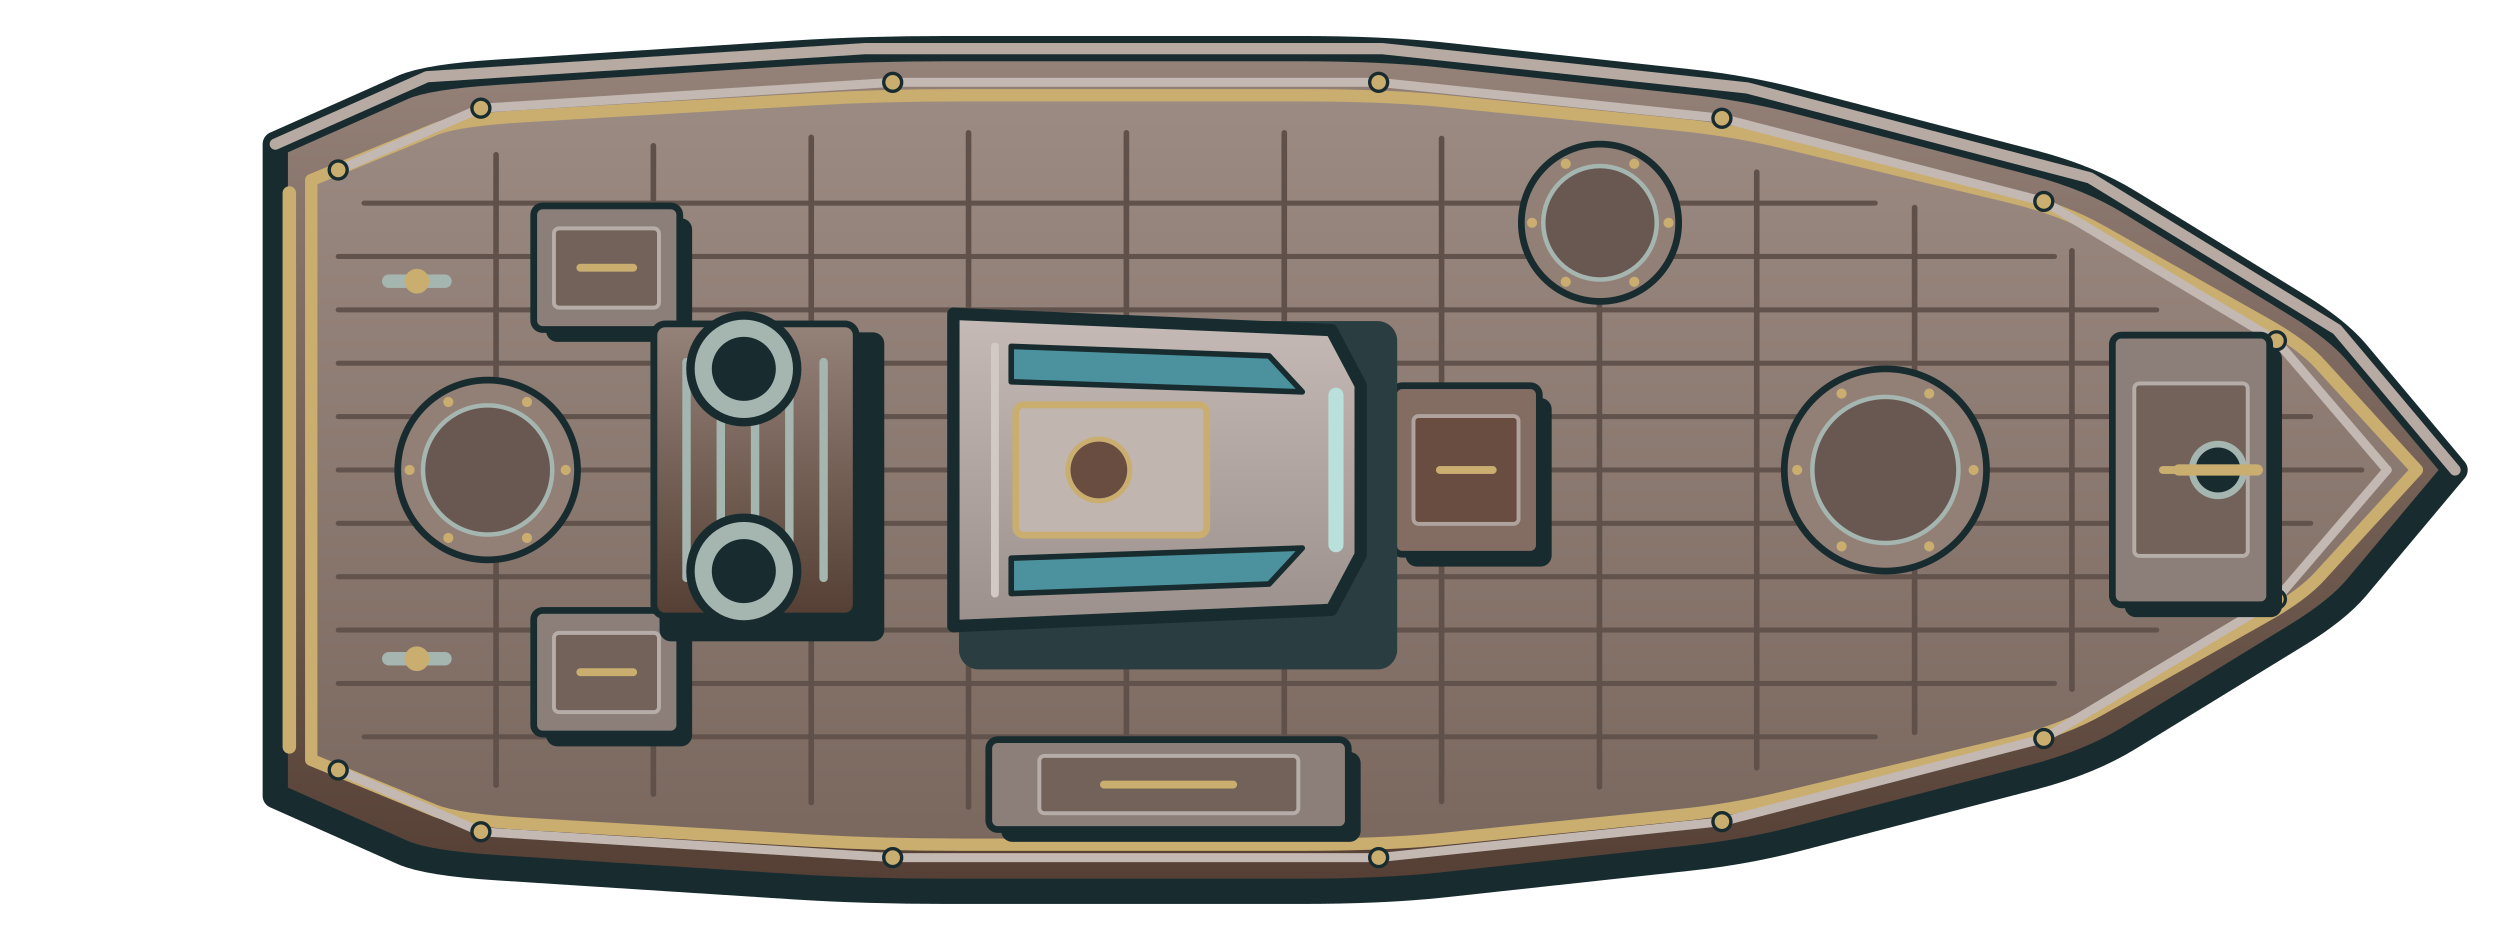
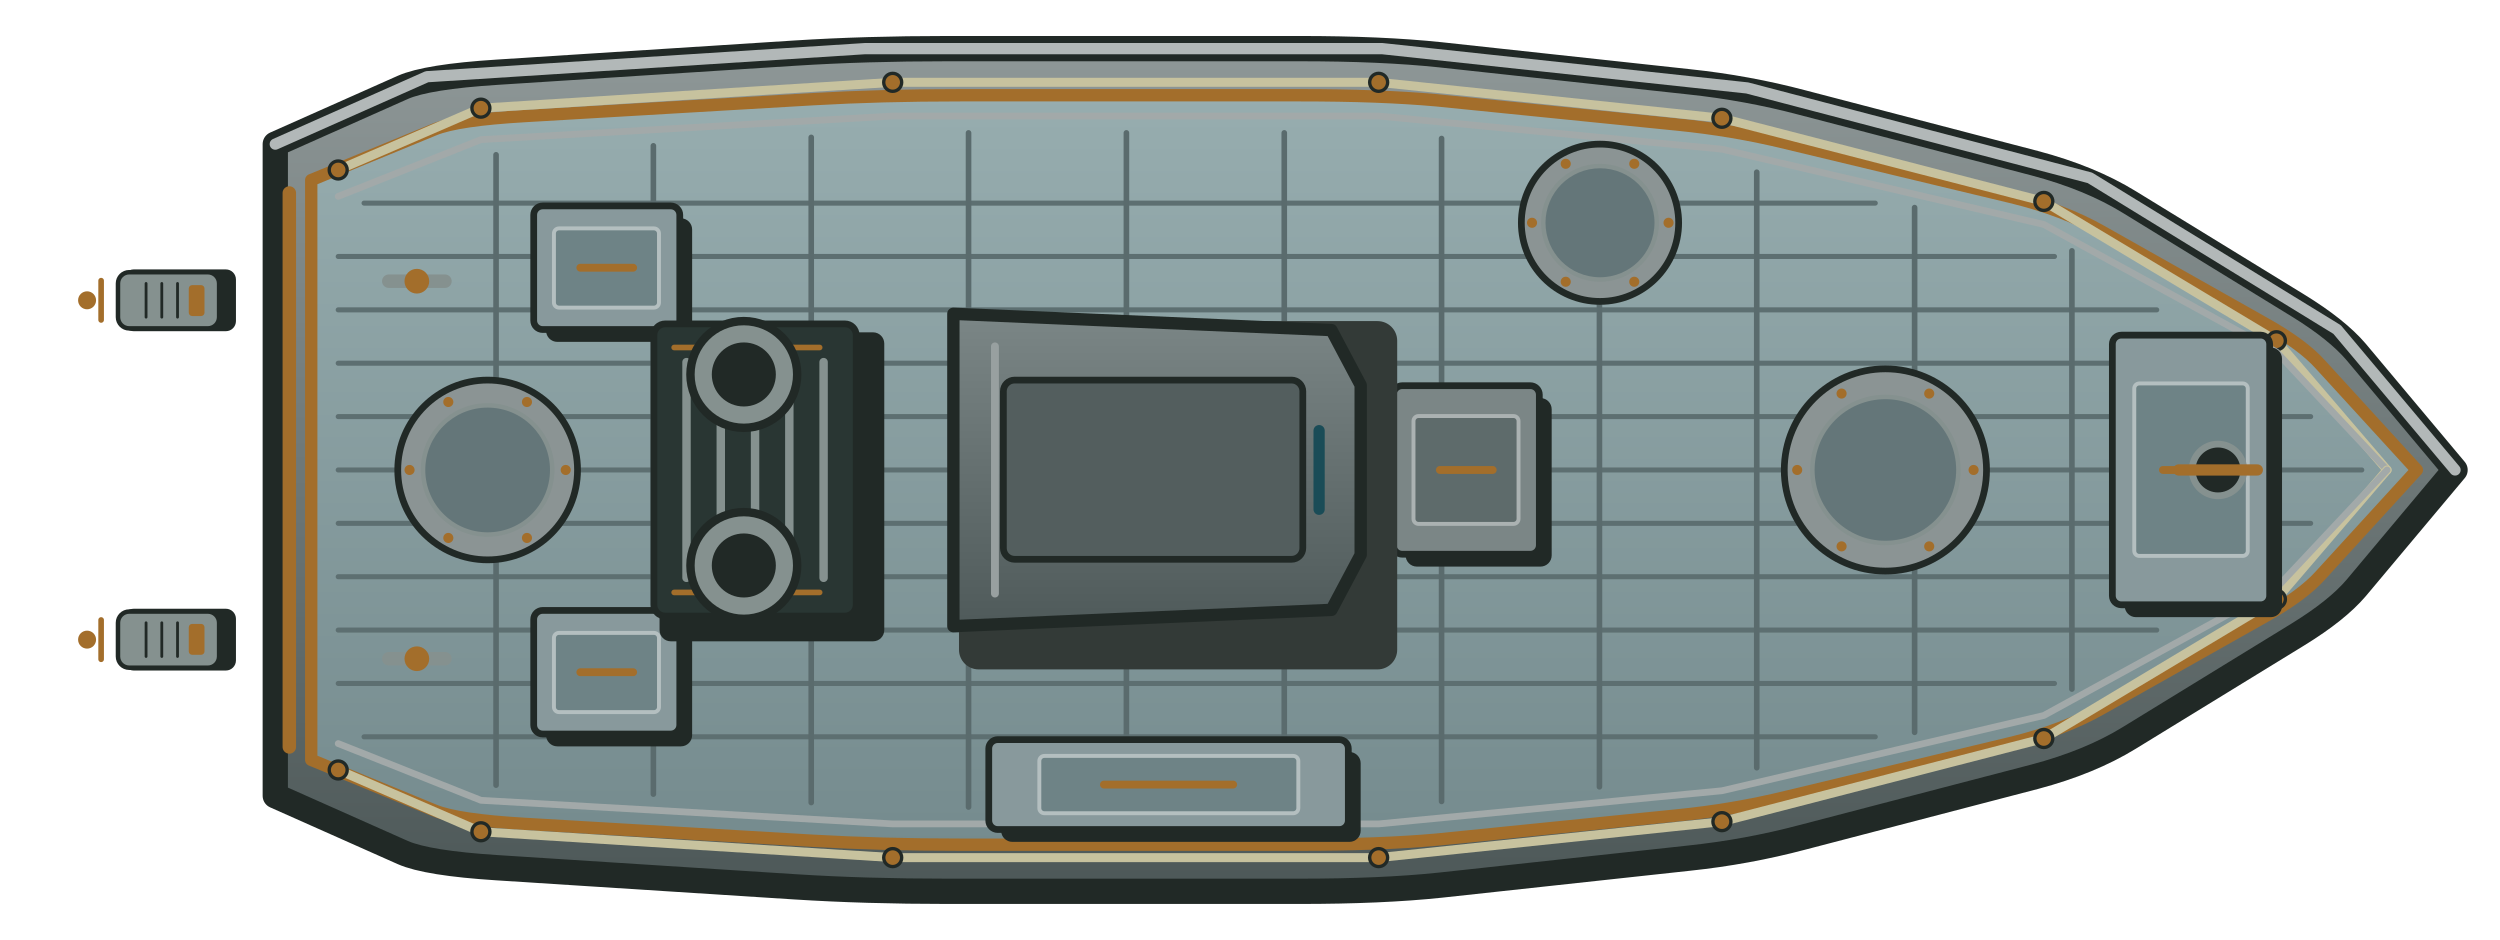
<svg xmlns="http://www.w3.org/2000/svg" width="641" height="241" viewBox="-2.36 -0.835 4.45 1.67">
  <defs>
    <linearGradient id="paint" x1="0" y1="0" x2="0" y2="1" gradientUnits="objectBoundingBox">
-       <stop stop-color="#958279" />
-       <stop offset="1" stop-color="#553f34" />
+       <stop stop-color="#8e9797" />
+       <stop offset="1" stop-color="#4d5858" />
    </linearGradient>
  </defs>
  <defs>
    <linearGradient id="deck" x1="0" y1="0" x2="0" y2="1" gradientUnits="objectBoundingBox">
-       <stop stop-color="#9c8b82" />
-       <stop offset="1" stop-color="#7a685f" />
+       <stop stop-color="#97adaf" />
+       <stop offset="1" stop-color="#758b8e" />
    </linearGradient>
  </defs>
+   <path d="M-1.87,-0.58 L-1.643,-0.681 Q-1.6,-0.7 -1.475,-0.708 L-0.945,-0.742 Q-0.82,-0.75 -0.673,-0.75 L-0.047,-0.75 Q0.1,-0.75 0.204,-0.739 L0.646,-0.691 Q0.75,-0.68 0.848,-0.654 L1.262,-0.546 Q1.36,-0.52 1.43,-0.477 L1.73,-0.293 Q1.8,-0.25 1.834,-0.21 L2.01,0 L1.834,0.21 Q1.8,0.25 1.73,0.293 L1.43,0.477 Q1.36,0.52 1.262,0.546 L0.848,0.654 Q0.75,0.68 0.646,0.691 L0.204,0.739 Q0.1,0.75 -0.047,0.75 L-0.673,0.75 Q-0.82,0.75 -0.945,0.742 L-1.475,0.708 Q-1.6,0.7 -1.643,0.681 L-1.87,0.58 Z" fill="url(#paint)" stroke="#212926" stroke-width="0.045" stroke-linejoin="round" stroke-linecap="round" />
+   <path d="M-1.806,-0.516 L-1.587,-0.606 Q-1.546,-0.623 -1.425,-0.63 L-0.913,-0.66 Q-0.792,-0.667 -0.65,-0.667 L-0.046,-0.667 Q0.097,-0.667 0.197,-0.658 L0.624,-0.615 Q0.725,-0.605 0.819,-0.582 L1.219,-0.486 Q1.314,-0.463 1.382,-0.424 L1.671,-0.261 Q1.739,-0.223 1.771,-0.187 L1.942,0 L1.771,0.187 Q1.739,0.223 1.671,0.261 L1.382,0.424 Q1.314,0.463 1.219,0.486 L0.819,0.582 Q0.725,0.605 0.624,0.615 L0.197,0.658 Q0.097,0.667 -0.046,0.667 L-0.65,0.667 Q-0.792,0.667 -0.913,0.66 L-1.425,0.63 Q-1.546,0.623 -1.587,0.606 L-1.806,0.516 Z" fill="url(#deck)" stroke="#a36e2b" stroke-width="0.022" stroke-linejoin="round" stroke-linecap="round" />
+   <path d="M-1.712,-0.475 L0.978,-0.475" fill="none" stroke="#5d6f71" stroke-width="0.009" stroke-linejoin="round" stroke-linecap="round" />
+   <path d="M-1.758,-0.38 L1.297,-0.38" fill="none" stroke="#5d6f71" stroke-width="0.009" stroke-linejoin="round" stroke-linecap="round" />
+   <path d="M-1.758,-0.285 L1.479,-0.285" fill="none" stroke="#5d6f71" stroke-width="0.009" stroke-linejoin="round" stroke-linecap="round" />
+   <path d="M-1.758,-0.19 L1.661,-0.19" fill="none" stroke="#5d6f71" stroke-width="0.009" stroke-linejoin="round" stroke-linecap="round" />
+   <path d="M-1.758,-0.095 L1.753,-0.095" fill="none" stroke="#5d6f71" stroke-width="0.009" stroke-linejoin="round" stroke-linecap="round" />
+   <path d="M-1.758,0 L1.844,0" fill="none" stroke="#5d6f71" stroke-width="0.009" stroke-linejoin="round" stroke-linecap="round" />
+   <path d="M-1.758,0.095 L1.753,0.095" fill="none" stroke="#5d6f71" stroke-width="0.009" stroke-linejoin="round" stroke-linecap="round" />
+   <path d="M-1.758,0.19 L1.661,0.19" fill="none" stroke="#5d6f71" stroke-width="0.009" stroke-linejoin="round" stroke-linecap="round" />
+   <path d="M-1.758,0.285 L1.479,0.285" fill="none" stroke="#5d6f71" stroke-width="0.009" stroke-linejoin="round" stroke-linecap="round" />
+   <path d="M-1.758,0.38 L1.297,0.38" fill="none" stroke="#5d6f71" stroke-width="0.009" stroke-linejoin="round" stroke-linecap="round" />
+   <path d="M-1.712,0.475 L0.978,0.475" fill="none" stroke="#5d6f71" stroke-width="0.009" stroke-linejoin="round" stroke-linecap="round" />
+   <path d="M-1.477,-0.561 L-1.477,0.561" fill="none" stroke="#5a6b6d" stroke-width="0.01" stroke-linejoin="round" stroke-linecap="round" />
+   <path d="M-1.197,-0.577 L-1.197,0.577" fill="none" stroke="#5a6b6d" stroke-width="0.01" stroke-linejoin="round" stroke-linecap="round" />
+   <path d="M-0.916,-0.592 L-0.916,0.592" fill="none" stroke="#5a6b6d" stroke-width="0.01" stroke-linejoin="round" stroke-linecap="round" />
+   <path d="M-0.636,-0.6 L-0.636,0.6" fill="none" stroke="#5a6b6d" stroke-width="0.01" stroke-linejoin="round" stroke-linecap="round" />
+   <path d="M-0.355,-0.6 L-0.355,0.6" fill="none" stroke="#5a6b6d" stroke-width="0.01" stroke-linejoin="round" stroke-linecap="round" />
+   <path d="M-0.074,-0.6 L-0.074,0.6" fill="none" stroke="#5a6b6d" stroke-width="0.01" stroke-linejoin="round" stroke-linecap="round" />
+   <path d="M0.206,-0.59 L0.206,0.59" fill="none" stroke="#5a6b6d" stroke-width="0.01" stroke-linejoin="round" stroke-linecap="round" />
+   <path d="M0.487,-0.564 L0.487,0.564" fill="none" stroke="#5a6b6d" stroke-width="0.01" stroke-linejoin="round" stroke-linecap="round" />
+   <path d="M0.767,-0.53 L0.767,0.53" fill="none" stroke="#5a6b6d" stroke-width="0.01" stroke-linejoin="round" stroke-linecap="round" />
+   <path d="M1.048,-0.467 L1.048,0.467" fill="none" stroke="#5a6b6d" stroke-width="0.01" stroke-linejoin="round" stroke-linecap="round" />
+   <path d="M1.328,-0.39 L1.328,0.39" fill="none" stroke="#5a6b6d" stroke-width="0.01" stroke-linejoin="round" stroke-linecap="round" />
+   <path d="M-1.758,-0.534 L-1.504,-0.644 L-0.771,-0.69 L0.094,-0.69 L0.705,-0.626 L1.278,-0.478 L1.692,-0.23 L1.889,0" fill="none" stroke="#c7c29e" stroke-width="0.016" stroke-linejoin="round" stroke-linecap="round" />
+   <circle cx="-1.758" cy="-0.534" r="0.016" fill="#a36e2b" stroke="#212926" stroke-width="0.006" />
+   <circle cx="-1.504" cy="-0.644" r="0.016" fill="#a36e2b" stroke="#212926" stroke-width="0.006" />
+   <circle cx="-0.771" cy="-0.69" r="0.016" fill="#a36e2b" stroke="#212926" stroke-width="0.006" />
+   <circle cx="0.094" cy="-0.69" r="0.016" fill="#a36e2b" stroke="#212926" stroke-width="0.006" />
+   <circle cx="0.705" cy="-0.626" r="0.016" fill="#a36e2b" stroke="#212926" stroke-width="0.006" />
+   <circle cx="1.278" cy="-0.478" r="0.016" fill="#a36e2b" stroke="#212926" stroke-width="0.006" />
+   <circle cx="1.692" cy="-0.23" r="0.016" fill="#a36e2b" stroke="#212926" stroke-width="0.006" />
+   <path d="M-1.758,-0.487 L-1.504,-0.588 L-0.771,-0.63 L0.094,-0.63 L0.705,-0.571 L1.278,-0.437 L1.692,-0.21 L1.889,0" fill="none" stroke="#a2a9a9" stroke-width="0.012" stroke-linejoin="round" stroke-linecap="round" />
+   <path d="M-1.758,0.534 L-1.504,0.644 L-0.771,0.69 L0.094,0.69 L0.705,0.626 L1.278,0.478 L1.692,0.23 L1.889,0" fill="none" stroke="#c7c29e" stroke-width="0.016" stroke-linejoin="round" stroke-linecap="round" />
+   <circle cx="-1.758" cy="0.534" r="0.016" fill="#a36e2b" stroke="#212926" stroke-width="0.006" />
+   <circle cx="-1.504" cy="0.644" r="0.016" fill="#a36e2b" stroke="#212926" stroke-width="0.006" />
+   <circle cx="-0.771" cy="0.69" r="0.016" fill="#a36e2b" stroke="#212926" stroke-width="0.006" />
+   <circle cx="0.094" cy="0.69" r="0.016" fill="#a36e2b" stroke="#212926" stroke-width="0.006" />
+   <circle cx="0.705" cy="0.626" r="0.016" fill="#a36e2b" stroke="#212926" stroke-width="0.006" />
+   <circle cx="1.278" cy="0.478" r="0.016" fill="#a36e2b" stroke="#212926" stroke-width="0.006" />
+   <circle cx="1.692" cy="0.23" r="0.016" fill="#a36e2b" stroke="#212926" stroke-width="0.006" />
+   <path d="M-1.758,0.487 L-1.504,0.588 L-0.771,0.63 L0.094,0.63 L0.705,0.571 L1.278,0.437 L1.692,0.21 L1.889,0" fill="none" stroke="#a2a9a9" stroke-width="0.012" stroke-linejoin="round" stroke-linecap="round" />
+   <path d="M-1.87,-0.58 L-1.6,-0.7 L-0.82,-0.75 L0.1,-0.75 L0.75,-0.68 L1.36,-0.52 L1.8,-0.25 L2.01,0" fill="none" stroke="#b2b8b8" stroke-width="0.02" stroke-linejoin="round" stroke-linecap="round" />
+   <path d="M-1.845,-0.493 L-1.845,0.493" fill="none" stroke="#a36e2b" stroke-width="0.024" stroke-linejoin="round" stroke-linecap="round" />
+   <rect x="-0.578" y="0.502" width="0.64" height="0.16" rx="0.02" fill="#212926" />
+   <rect x="-0.6" y="0.48" width="0.64" height="0.16" rx="0.016" fill="#88999c" stroke="#212926" stroke-width="0.012" />
+   <rect x="-0.51" y="0.509" width="0.461" height="0.102" rx="0.009" fill="#6e8386" stroke="#b4bfc0" stroke-width="0.007" />
+   <path d="M-0.395,0.56 L-0.165,0.56" fill="none" stroke="#a36e2b" stroke-width="0.014" stroke-linejoin="round" stroke-linecap="round" />
+   <rect x="1.422" y="-0.218" width="0.28" height="0.48" rx="0.02" fill="#212926" />
+   <rect x="1.4" y="-0.24" width="0.28" height="0.48" rx="0.016" fill="#88999c" stroke="#212926" stroke-width="0.012" />
+   <rect x="1.439" y="-0.154" width="0.202" height="0.307" rx="0.009" fill="#6e8386" stroke="#b4bfc0" stroke-width="0.007" />
+   <path d="M1.49,0 L1.59,0" fill="none" stroke="#a36e2b" stroke-width="0.014" stroke-linejoin="round" stroke-linecap="round" />
+   <rect x="-1.388" y="0.272" width="0.26" height="0.22" rx="0.02" fill="#212926" />
+   <rect x="-1.41" y="0.25" width="0.26" height="0.22" rx="0.016" fill="#88999c" stroke="#212926" stroke-width="0.012" />
+   <rect x="-1.374" y="0.29" width="0.187" height="0.141" rx="0.009" fill="#6e8386" stroke="#b4bfc0" stroke-width="0.007" />
+   <path d="M-1.327,0.36 L-1.233,0.36" fill="none" stroke="#a36e2b" stroke-width="0.014" stroke-linejoin="round" stroke-linecap="round" />
+   <rect x="-1.388" y="-0.448" width="0.26" height="0.22" rx="0.02" fill="#212926" />
+   <rect x="-1.41" y="-0.47" width="0.26" height="0.22" rx="0.016" fill="#88999c" stroke="#212926" stroke-width="0.012" />
+   <rect x="-1.374" y="-0.43" width="0.187" height="0.141" rx="0.009" fill="#6e8386" stroke="#b4bfc0" stroke-width="0.007" />
+   <path d="M-1.327,-0.36 L-1.233,-0.36" fill="none" stroke="#a36e2b" stroke-width="0.014" stroke-linejoin="round" stroke-linecap="round" />
+   <rect x="0.142" y="-0.128" width="0.26" height="0.3" rx="0.02" fill="#212926" />
+   <rect x="0.12" y="-0.15" width="0.26" height="0.3" rx="0.016" fill="#7b8686" stroke="#212926" stroke-width="0.012" />
+   <rect x="0.156" y="-0.096" width="0.187" height="0.192" rx="0.009" fill="#5e6b6b" stroke="#abb2b2" stroke-width="0.007" />
+   <path d="M0.203,0 L0.297,0" fill="none" stroke="#a36e2b" stroke-width="0.014" stroke-linejoin="round" stroke-linecap="round" />
+   <rect x="-1.186" y="-0.245" width="0.4" height="0.55" rx="0.02" fill="#212926" />
+   <rect x="-1.196" y="-0.26" width="0.36" height="0.52" rx="0.02" fill="#293633" stroke="#212926" stroke-width="0.012" />
+   <path d="M-1.138,-0.192 L-1.138,0.192" fill="none" stroke="#85918f" stroke-width="0.015" stroke-linejoin="round" stroke-linecap="round" />
+   <path d="M-1.077,-0.192 L-1.077,0.192" fill="none" stroke="#85918f" stroke-width="0.015" stroke-linejoin="round" stroke-linecap="round" />
+   <path d="M-1.016,-0.192 L-1.016,0.192" fill="none" stroke="#85918f" stroke-width="0.015" stroke-linejoin="round" stroke-linecap="round" />
+   <path d="M-0.955,-0.192 L-0.955,0.192" fill="none" stroke="#85918f" stroke-width="0.015" stroke-linejoin="round" stroke-linecap="round" />
+   <path d="M-0.894,-0.192 L-0.894,0.192" fill="none" stroke="#85918f" stroke-width="0.015" stroke-linejoin="round" stroke-linecap="round" />
+   <path d="M-1.16,-0.218 L-0.901,-0.218" fill="none" stroke="#a36e2b" stroke-width="0.01" stroke-linejoin="round" stroke-linecap="round" />
+   <path d="M-1.16,0.218 L-0.901,0.218" fill="none" stroke="#a36e2b" stroke-width="0.01" stroke-linejoin="round" stroke-linecap="round" />
+   <circle cx="-1.036" cy="-0.17" r="0.095" fill="#85918f" stroke="#212926" stroke-width="0.015" />
+   <circle cx="-1.036" cy="-0.17" r="0.057" fill="#212926" />
+   <circle cx="-1.036" cy="0.17" r="0.095" fill="#85918f" stroke="#212926" stroke-width="0.015" />
+   <circle cx="-1.036" cy="0.17" r="0.057" fill="#212926" />
+   <rect x="-2.14" y="-0.357" width="0.2" height="0.11" rx="0.018" fill="#212926" />
+   <rect x="-2.15" y="-0.352" width="0.18" height="0.1" rx="0.02" fill="#85918f" stroke="#212926" stroke-width="0.008" />
+   <path d="M-2.1,-0.332 L-2.1,-0.272" fill="none" stroke="#212926" stroke-width="0.005" stroke-linejoin="round" stroke-linecap="round" />
+   <path d="M-2.072,-0.332 L-2.072,-0.272" fill="none" stroke="#212926" stroke-width="0.005" stroke-linejoin="round" stroke-linecap="round" />
+   <path d="M-2.044,-0.332 L-2.044,-0.272" fill="none" stroke="#212926" stroke-width="0.005" stroke-linejoin="round" stroke-linecap="round" />
+   <rect x="-2.024" y="-0.329" width="0.028" height="0.055" rx="0.006" fill="#a36e2b" />
+   <path d="M-2.18,-0.337 L-2.18,-0.267" fill="none" stroke="#a36e2b" stroke-width="0.01" stroke-linejoin="round" stroke-linecap="round" />
+   <circle cx="-2.205" cy="-0.302" r="0.016" fill="#a36e2b" />
+   <rect x="-2.14" y="0.247" width="0.2" height="0.11" rx="0.018" fill="#212926" />
+   <rect x="-2.15" y="0.252" width="0.18" height="0.1" rx="0.02" fill="#85918f" stroke="#212926" stroke-width="0.008" />
+   <path d="M-2.1,0.272 L-2.1,0.332" fill="none" stroke="#212926" stroke-width="0.005" stroke-linejoin="round" stroke-linecap="round" />
+   <path d="M-2.072,0.272 L-2.072,0.332" fill="none" stroke="#212926" stroke-width="0.005" stroke-linejoin="round" stroke-linecap="round" />
+   <path d="M-2.044,0.272 L-2.044,0.332" fill="none" stroke="#212926" stroke-width="0.005" stroke-linejoin="round" stroke-linecap="round" />
+   <rect x="-2.024" y="0.274" width="0.028" height="0.055" rx="0.006" fill="#a36e2b" />
+   <path d="M-2.18,0.267 L-2.18,0.337" fill="none" stroke="#a36e2b" stroke-width="0.01" stroke-linejoin="round" stroke-linecap="round" />
+   <circle cx="-2.205" cy="0.302" r="0.016" fill="#a36e2b" />
+   <circle cx="0.996" cy="0" r="0.18" fill="#8b9494" stroke="#212926" stroke-width="0.012" />
+   <circle cx="0.996" cy="0" r="0.13" fill="#647679" stroke="#85918f" stroke-width="0.008" />
+   <circle cx="1.153" cy="0" r="0.009" fill="#a36e2b" />
+   <circle cx="1.074" cy="0.136" r="0.009" fill="#a36e2b" />
+   <circle cx="0.918" cy="0.136" r="0.009" fill="#a36e2b" />
+   <circle cx="0.839" cy="0" r="0.009" fill="#a36e2b" />
+   <circle cx="0.918" cy="-0.136" r="0.009" fill="#a36e2b" />
+   <circle cx="1.074" cy="-0.136" r="0.009" fill="#a36e2b" />
+   <circle cx="-1.492" cy="0" r="0.16" fill="#8b9494" stroke="#212926" stroke-width="0.012" />
+   <circle cx="-1.492" cy="0" r="0.115" fill="#647679" stroke="#85918f" stroke-width="0.008" />
+   <circle cx="-1.353" cy="0" r="0.009" fill="#a36e2b" />
+   <circle cx="-1.422" cy="0.121" r="0.009" fill="#a36e2b" />
+   <circle cx="-1.562" cy="0.121" r="0.009" fill="#a36e2b" />
+   <circle cx="-1.631" cy="0" r="0.009" fill="#a36e2b" />
+   <circle cx="-1.562" cy="-0.121" r="0.009" fill="#a36e2b" />
+   <circle cx="-1.422" cy="-0.121" r="0.009" fill="#a36e2b" />
+   <circle cx="0.488" cy="-0.44" r="0.14" fill="#8b9494" stroke="#212926" stroke-width="0.012" />
+   <circle cx="0.488" cy="-0.44" r="0.101" fill="#647679" stroke="#85918f" stroke-width="0.008" />
+   <circle cx="0.61" cy="-0.44" r="0.009" fill="#a36e2b" />
+   <circle cx="0.549" cy="-0.335" r="0.009" fill="#a36e2b" />
+   <circle cx="0.427" cy="-0.335" r="0.009" fill="#a36e2b" />
+   <circle cx="0.367" cy="-0.44" r="0.009" fill="#a36e2b" />
+   <circle cx="0.427" cy="-0.545" r="0.009" fill="#a36e2b" />
+   <circle cx="0.549" cy="-0.545" r="0.009" fill="#a36e2b" />
+   <rect x="-0.653" y="-0.265" width="0.78" height="0.62" rx="0.035" fill="#333a37" />
  <defs>
    <linearGradient id="roof" x1="0" y1="0" x2="0" y2="1" gradientUnits="objectBoundingBox">
-       <stop stop-color="#c5bab5" />
-       <stop offset="1" stop-color="#9b908b" />
+       <stop stop-color="#7b8686" />
+       <stop offset="1" stop-color="#4f5a5a" />
    </linearGradient>
  </defs>
-   <path d="M-1.87,-0.58 L-1.643,-0.681 Q-1.6,-0.7 -1.475,-0.708 L-0.945,-0.742 Q-0.82,-0.75 -0.673,-0.75 L-0.047,-0.75 Q0.1,-0.75 0.204,-0.739 L0.646,-0.691 Q0.75,-0.68 0.848,-0.654 L1.262,-0.546 Q1.36,-0.52 1.43,-0.477 L1.73,-0.293 Q1.8,-0.25 1.834,-0.21 L2.01,0 L1.834,0.21 Q1.8,0.25 1.73,0.293 L1.43,0.477 Q1.36,0.52 1.262,0.546 L0.848,0.654 Q0.75,0.68 0.646,0.691 L0.204,0.739 Q0.1,0.75 -0.047,0.75 L-0.673,0.75 Q-0.82,0.75 -0.945,0.742 L-1.475,0.708 Q-1.6,0.7 -1.643,0.681 L-1.87,0.58 Z" fill="url(#paint)" stroke="#182c30" stroke-width="0.045" stroke-linejoin="round" stroke-linecap="round" />
-   <path d="M-1.806,-0.516 L-1.587,-0.606 Q-1.546,-0.623 -1.425,-0.63 L-0.913,-0.66 Q-0.792,-0.667 -0.65,-0.667 L-0.046,-0.667 Q0.097,-0.667 0.197,-0.658 L0.624,-0.615 Q0.725,-0.605 0.819,-0.582 L1.219,-0.486 Q1.314,-0.463 1.382,-0.424 L1.671,-0.261 Q1.739,-0.223 1.771,-0.187 L1.942,0 L1.771,0.187 Q1.739,0.223 1.671,0.261 L1.382,0.424 Q1.314,0.463 1.219,0.486 L0.819,0.582 Q0.725,0.605 0.624,0.615 L0.197,0.658 Q0.097,0.667 -0.046,0.667 L-0.65,0.667 Q-0.792,0.667 -0.913,0.66 L-1.425,0.63 Q-1.546,0.623 -1.587,0.606 L-1.806,0.516 Z" fill="url(#deck)" stroke="#c9ae6f" stroke-width="0.022" stroke-linejoin="round" stroke-linecap="round" />
-   <path d="M-1.712,-0.475 L0.978,-0.475" fill="none" stroke="#61534c" stroke-width="0.009" stroke-linejoin="round" stroke-linecap="round" />
-   <path d="M-1.758,-0.38 L1.297,-0.38" fill="none" stroke="#61534c" stroke-width="0.009" stroke-linejoin="round" stroke-linecap="round" />
-   <path d="M-1.758,-0.285 L1.479,-0.285" fill="none" stroke="#61534c" stroke-width="0.009" stroke-linejoin="round" stroke-linecap="round" />
-   <path d="M-1.758,-0.19 L1.661,-0.19" fill="none" stroke="#61534c" stroke-width="0.009" stroke-linejoin="round" stroke-linecap="round" />
-   <path d="M-1.758,-0.095 L1.753,-0.095" fill="none" stroke="#61534c" stroke-width="0.009" stroke-linejoin="round" stroke-linecap="round" />
-   <path d="M-1.758,0 L1.844,0" fill="none" stroke="#61534c" stroke-width="0.009" stroke-linejoin="round" stroke-linecap="round" />
-   <path d="M-1.758,0.095 L1.753,0.095" fill="none" stroke="#61534c" stroke-width="0.009" stroke-linejoin="round" stroke-linecap="round" />
-   <path d="M-1.758,0.19 L1.661,0.19" fill="none" stroke="#61534c" stroke-width="0.009" stroke-linejoin="round" stroke-linecap="round" />
-   <path d="M-1.758,0.285 L1.479,0.285" fill="none" stroke="#61534c" stroke-width="0.009" stroke-linejoin="round" stroke-linecap="round" />
-   <path d="M-1.758,0.38 L1.297,0.38" fill="none" stroke="#61534c" stroke-width="0.009" stroke-linejoin="round" stroke-linecap="round" />
-   <path d="M-1.712,0.475 L0.978,0.475" fill="none" stroke="#61534c" stroke-width="0.009" stroke-linejoin="round" stroke-linecap="round" />
-   <path d="M-1.477,-0.561 L-1.477,0.561" fill="none" stroke="#5f5049" stroke-width="0.01" stroke-linejoin="round" stroke-linecap="round" />
-   <path d="M-1.197,-0.577 L-1.197,0.577" fill="none" stroke="#5f5049" stroke-width="0.01" stroke-linejoin="round" stroke-linecap="round" />
-   <path d="M-0.916,-0.592 L-0.916,0.592" fill="none" stroke="#5f5049" stroke-width="0.01" stroke-linejoin="round" stroke-linecap="round" />
-   <path d="M-0.636,-0.6 L-0.636,0.6" fill="none" stroke="#5f5049" stroke-width="0.01" stroke-linejoin="round" stroke-linecap="round" />
-   <path d="M-0.355,-0.6 L-0.355,0.6" fill="none" stroke="#5f5049" stroke-width="0.01" stroke-linejoin="round" stroke-linecap="round" />
-   <path d="M-0.074,-0.6 L-0.074,0.6" fill="none" stroke="#5f5049" stroke-width="0.01" stroke-linejoin="round" stroke-linecap="round" />
-   <path d="M0.206,-0.59 L0.206,0.59" fill="none" stroke="#5f5049" stroke-width="0.01" stroke-linejoin="round" stroke-linecap="round" />
-   <path d="M0.487,-0.564 L0.487,0.564" fill="none" stroke="#5f5049" stroke-width="0.01" stroke-linejoin="round" stroke-linecap="round" />
-   <path d="M0.767,-0.53 L0.767,0.53" fill="none" stroke="#5f5049" stroke-width="0.01" stroke-linejoin="round" stroke-linecap="round" />
-   <path d="M1.048,-0.467 L1.048,0.467" fill="none" stroke="#5f5049" stroke-width="0.01" stroke-linejoin="round" stroke-linecap="round" />
-   <path d="M1.328,-0.39 L1.328,0.39" fill="none" stroke="#5f5049" stroke-width="0.01" stroke-linejoin="round" stroke-linecap="round" />
-   <path d="M-1.758,-0.534 L-1.504,-0.644 L-0.771,-0.69 L0.094,-0.69 L0.705,-0.626 L1.278,-0.478 L1.692,-0.23 L1.889,0" fill="none" stroke="#c3b8b2" stroke-width="0.016" stroke-linejoin="round" stroke-linecap="round" />
-   <circle cx="-1.758" cy="-0.534" r="0.016" fill="#c9ae6f" stroke="#182c30" stroke-width="0.006" />
-   <circle cx="-1.504" cy="-0.644" r="0.016" fill="#c9ae6f" stroke="#182c30" stroke-width="0.006" />
-   <circle cx="-0.771" cy="-0.69" r="0.016" fill="#c9ae6f" stroke="#182c30" stroke-width="0.006" />
-   <circle cx="0.094" cy="-0.69" r="0.016" fill="#c9ae6f" stroke="#182c30" stroke-width="0.006" />
-   <circle cx="0.705" cy="-0.626" r="0.016" fill="#c9ae6f" stroke="#182c30" stroke-width="0.006" />
-   <circle cx="1.278" cy="-0.478" r="0.016" fill="#c9ae6f" stroke="#182c30" stroke-width="0.006" />
-   <circle cx="1.692" cy="-0.23" r="0.016" fill="#c9ae6f" stroke="#182c30" stroke-width="0.006" />
-   <path d="M-1.758,0.534 L-1.504,0.644 L-0.771,0.69 L0.094,0.69 L0.705,0.626 L1.278,0.478 L1.692,0.23 L1.889,0" fill="none" stroke="#c3b8b2" stroke-width="0.016" stroke-linejoin="round" stroke-linecap="round" />
-   <circle cx="-1.758" cy="0.534" r="0.016" fill="#c9ae6f" stroke="#182c30" stroke-width="0.006" />
-   <circle cx="-1.504" cy="0.644" r="0.016" fill="#c9ae6f" stroke="#182c30" stroke-width="0.006" />
-   <circle cx="-0.771" cy="0.69" r="0.016" fill="#c9ae6f" stroke="#182c30" stroke-width="0.006" />
-   <circle cx="0.094" cy="0.69" r="0.016" fill="#c9ae6f" stroke="#182c30" stroke-width="0.006" />
-   <circle cx="0.705" cy="0.626" r="0.016" fill="#c9ae6f" stroke="#182c30" stroke-width="0.006" />
-   <circle cx="1.278" cy="0.478" r="0.016" fill="#c9ae6f" stroke="#182c30" stroke-width="0.006" />
-   <circle cx="1.692" cy="0.23" r="0.016" fill="#c9ae6f" stroke="#182c30" stroke-width="0.006" />
-   <path d="M-1.87,-0.58 L-1.6,-0.7 L-0.82,-0.75 L0.1,-0.75 L0.75,-0.68 L1.36,-0.52 L1.8,-0.25 L2.01,0" fill="none" stroke="#b7aaa3" stroke-width="0.02" stroke-linejoin="round" stroke-linecap="round" />
-   <path d="M-1.845,-0.493 L-1.845,0.493" fill="none" stroke="#c9ae6f" stroke-width="0.024" stroke-linejoin="round" stroke-linecap="round" />
-   <rect x="-0.578" y="0.502" width="0.64" height="0.16" rx="0.02" fill="#182c30" />
-   <rect x="-0.6" y="0.48" width="0.64" height="0.16" rx="0.016" fill="#8c7e78" stroke="#182c30" stroke-width="0.012" />
-   <rect x="-0.51" y="0.509" width="0.461" height="0.102" rx="0.009" fill="#73625a" stroke="#b6ada9" stroke-width="0.007" />
-   <path d="M-0.395,0.56 L-0.165,0.56" fill="none" stroke="#c9ae6f" stroke-width="0.014" stroke-linejoin="round" stroke-linecap="round" />
-   <rect x="1.422" y="-0.218" width="0.28" height="0.48" rx="0.02" fill="#182c30" />
-   <rect x="1.4" y="-0.24" width="0.28" height="0.48" rx="0.016" fill="#8c7e78" stroke="#182c30" stroke-width="0.012" />
-   <rect x="1.439" y="-0.154" width="0.202" height="0.307" rx="0.009" fill="#73625a" stroke="#b6ada9" stroke-width="0.007" />
-   <path d="M1.49,0 L1.59,0" fill="none" stroke="#c9ae6f" stroke-width="0.014" stroke-linejoin="round" stroke-linecap="round" />
-   <rect x="-1.388" y="0.272" width="0.26" height="0.22" rx="0.02" fill="#182c30" />
-   <rect x="-1.41" y="0.25" width="0.26" height="0.22" rx="0.016" fill="#8c7e78" stroke="#182c30" stroke-width="0.012" />
-   <rect x="-1.374" y="0.29" width="0.187" height="0.141" rx="0.009" fill="#73625a" stroke="#b6ada9" stroke-width="0.007" />
-   <path d="M-1.327,0.36 L-1.233,0.36" fill="none" stroke="#c9ae6f" stroke-width="0.014" stroke-linejoin="round" stroke-linecap="round" />
-   <rect x="-1.388" y="-0.448" width="0.26" height="0.22" rx="0.02" fill="#182c30" />
-   <rect x="-1.41" y="-0.47" width="0.26" height="0.22" rx="0.016" fill="#8c7e78" stroke="#182c30" stroke-width="0.012" />
-   <rect x="-1.374" y="-0.43" width="0.187" height="0.141" rx="0.009" fill="#73625a" stroke="#b6ada9" stroke-width="0.007" />
-   <path d="M-1.327,-0.36 L-1.233,-0.36" fill="none" stroke="#c9ae6f" stroke-width="0.014" stroke-linejoin="round" stroke-linecap="round" />
-   <rect x="0.142" y="-0.128" width="0.26" height="0.3" rx="0.02" fill="#182c30" />
-   <rect x="0.12" y="-0.15" width="0.26" height="0.3" rx="0.016" fill="#836d62" stroke="#182c30" stroke-width="0.012" />
-   <rect x="0.156" y="-0.096" width="0.187" height="0.192" rx="0.009" fill="#684d40" stroke="#b0a29c" stroke-width="0.007" />
-   <path d="M0.203,0 L0.297,0" fill="none" stroke="#c9ae6f" stroke-width="0.014" stroke-linejoin="round" stroke-linecap="round" />
-   <rect x="-1.186" y="-0.245" width="0.4" height="0.55" rx="0.02" fill="#182c30" />
-   <rect x="-1.196" y="-0.26" width="0.36" height="0.52" rx="0.02" fill="url(#paint)" stroke="#182c30" stroke-width="0.012" />
-   <path d="M-1.138,-0.192 L-1.138,0.192" fill="none" stroke="#a5b5af" stroke-width="0.015" stroke-linejoin="round" stroke-linecap="round" />
-   <path d="M-1.077,-0.192 L-1.077,0.192" fill="none" stroke="#a5b5af" stroke-width="0.015" stroke-linejoin="round" stroke-linecap="round" />
-   <path d="M-1.016,-0.192 L-1.016,0.192" fill="none" stroke="#a5b5af" stroke-width="0.015" stroke-linejoin="round" stroke-linecap="round" />
-   <path d="M-0.955,-0.192 L-0.955,0.192" fill="none" stroke="#a5b5af" stroke-width="0.015" stroke-linejoin="round" stroke-linecap="round" />
-   <path d="M-0.894,-0.192 L-0.894,0.192" fill="none" stroke="#a5b5af" stroke-width="0.015" stroke-linejoin="round" stroke-linecap="round" />
-   <circle cx="-1.036" cy="-0.18" r="0.095" fill="#a5b5af" stroke="#182c30" stroke-width="0.015" />
-   <circle cx="-1.036" cy="-0.18" r="0.057" fill="#182c30" />
-   <circle cx="-1.036" cy="0.18" r="0.095" fill="#a5b5af" stroke="#182c30" stroke-width="0.015" />
-   <circle cx="-1.036" cy="0.18" r="0.057" fill="#182c30" />
-   <circle cx="0.996" cy="0" r="0.18" fill="#927f75" stroke="#182c30" stroke-width="0.012" />
-   <circle cx="0.996" cy="0" r="0.13" fill="#685851" stroke="#a5b5af" stroke-width="0.008" />
-   <circle cx="1.153" cy="0" r="0.009" fill="#c9ae6f" />
-   <circle cx="1.074" cy="0.136" r="0.009" fill="#c9ae6f" />
-   <circle cx="0.918" cy="0.136" r="0.009" fill="#c9ae6f" />
-   <circle cx="0.839" cy="0" r="0.009" fill="#c9ae6f" />
-   <circle cx="0.918" cy="-0.136" r="0.009" fill="#c9ae6f" />
-   <circle cx="1.074" cy="-0.136" r="0.009" fill="#c9ae6f" />
-   <circle cx="-1.492" cy="0" r="0.16" fill="#927f75" stroke="#182c30" stroke-width="0.012" />
-   <circle cx="-1.492" cy="0" r="0.115" fill="#685851" stroke="#a5b5af" stroke-width="0.008" />
-   <circle cx="-1.353" cy="0" r="0.009" fill="#c9ae6f" />
-   <circle cx="-1.422" cy="0.121" r="0.009" fill="#c9ae6f" />
-   <circle cx="-1.562" cy="0.121" r="0.009" fill="#c9ae6f" />
-   <circle cx="-1.631" cy="0" r="0.009" fill="#c9ae6f" />
-   <circle cx="-1.562" cy="-0.121" r="0.009" fill="#c9ae6f" />
-   <circle cx="-1.422" cy="-0.121" r="0.009" fill="#c9ae6f" />
-   <circle cx="0.488" cy="-0.44" r="0.14" fill="#927f75" stroke="#182c30" stroke-width="0.012" />
-   <circle cx="0.488" cy="-0.44" r="0.101" fill="#685851" stroke="#a5b5af" stroke-width="0.008" />
-   <circle cx="0.61" cy="-0.44" r="0.009" fill="#c9ae6f" />
-   <circle cx="0.549" cy="-0.335" r="0.009" fill="#c9ae6f" />
-   <circle cx="0.427" cy="-0.335" r="0.009" fill="#c9ae6f" />
-   <circle cx="0.367" cy="-0.44" r="0.009" fill="#c9ae6f" />
-   <circle cx="0.427" cy="-0.545" r="0.009" fill="#c9ae6f" />
-   <circle cx="0.549" cy="-0.545" r="0.009" fill="#c9ae6f" />
-   <rect x="-0.653" y="-0.265" width="0.78" height="0.62" rx="0.035" fill="#2a3d41" />
-   <path d="M-0.663,-0.278 L0.01,-0.249 L0.062,-0.151 L0.062,0.151 L0.01,0.249 L-0.663,0.278 Z" fill="url(#roof)" stroke="#182c30" stroke-width="0.022" stroke-linejoin="round" stroke-linecap="round" />
-   <path d="M-0.56,-0.22 L-0.101,-0.203 L-0.042,-0.139 L-0.56,-0.157 Z" fill="#4c929e" stroke="#182c30" stroke-width="0.01" stroke-linejoin="round" stroke-linecap="round" />
-   <path d="M-0.56,0.22 L-0.101,0.203 L-0.042,0.139 L-0.56,0.157 Z" fill="#4c929e" stroke="#182c30" stroke-width="0.01" stroke-linejoin="round" stroke-linecap="round" />
-   <path d="M0.018,-0.133 L0.018,0.133" fill="none" stroke="#b9e0da" stroke-width="0.027" stroke-linejoin="round" stroke-linecap="round" />
-   <rect x="-0.552" y="-0.116" width="0.34" height="0.232" rx="0.014" fill="#c1b5b0" stroke="#c9ae6f" stroke-width="0.012" />
-   <circle cx="-0.404" cy="0" r="0.055" fill="#684d40" stroke="#c9ae6f" stroke-width="0.009" />
-   <path d="M-0.589,-0.22 L-0.589,0.22" fill="none" stroke="#d2c9c5" stroke-width="0.014" stroke-linejoin="round" stroke-linecap="round" />
-   <path d="M-1.668,-0.336 L-1.568,-0.336" fill="none" stroke="#a5b5af" stroke-width="0.024" stroke-linejoin="round" stroke-linecap="round" />
-   <circle cx="-1.618" cy="-0.336" r="0.022" fill="#c9ae6f" />
-   <path d="M-1.668,0.336 L-1.568,0.336" fill="none" stroke="#a5b5af" stroke-width="0.024" stroke-linejoin="round" stroke-linecap="round" />
-   <circle cx="-1.618" cy="0.336" r="0.022" fill="#c9ae6f" />
-   <circle cx="1.588" cy="0" r="0.046" fill="#182c30" stroke="#a5b5af" stroke-width="0.012" />
-   <path d="M1.518,0 L1.658,0" fill="none" stroke="#c9ae6f" stroke-width="0.02" stroke-linejoin="round" stroke-linecap="round" />
+   <path d="M-0.663,-0.278 L0.01,-0.249 L0.062,-0.151 L0.062,0.151 L0.01,0.249 L-0.663,0.278 Z" fill="url(#roof)" stroke="#212926" stroke-width="0.022" stroke-linejoin="round" stroke-linecap="round" />
+   <rect x="-0.574" y="-0.16" width="0.533" height="0.319" rx="0.02" fill="#535e5e" stroke="#212926" stroke-width="0.012" />
+   <path d="M-0.012,-0.07 L-0.012,0.07" fill="none" stroke="#1a4c57" stroke-width="0.02" stroke-linejoin="round" stroke-linecap="round" />
+   <path d="M-0.589,-0.22 L-0.589,0.22" fill="none" stroke="#98a0a0" stroke-width="0.014" stroke-linejoin="round" stroke-linecap="round" />
+   <path d="M-1.668,-0.336 L-1.568,-0.336" fill="none" stroke="#85918f" stroke-width="0.024" stroke-linejoin="round" stroke-linecap="round" />
+   <circle cx="-1.618" cy="-0.336" r="0.022" fill="#a36e2b" />
+   <path d="M-1.668,0.336 L-1.568,0.336" fill="none" stroke="#85918f" stroke-width="0.024" stroke-linejoin="round" stroke-linecap="round" />
+   <circle cx="-1.618" cy="0.336" r="0.022" fill="#a36e2b" />
+   <circle cx="1.588" cy="0" r="0.046" fill="#212926" stroke="#85918f" stroke-width="0.012" />
+   <path d="M1.518,0 L1.658,0" fill="none" stroke="#a36e2b" stroke-width="0.02" stroke-linejoin="round" stroke-linecap="round" />
</svg>
